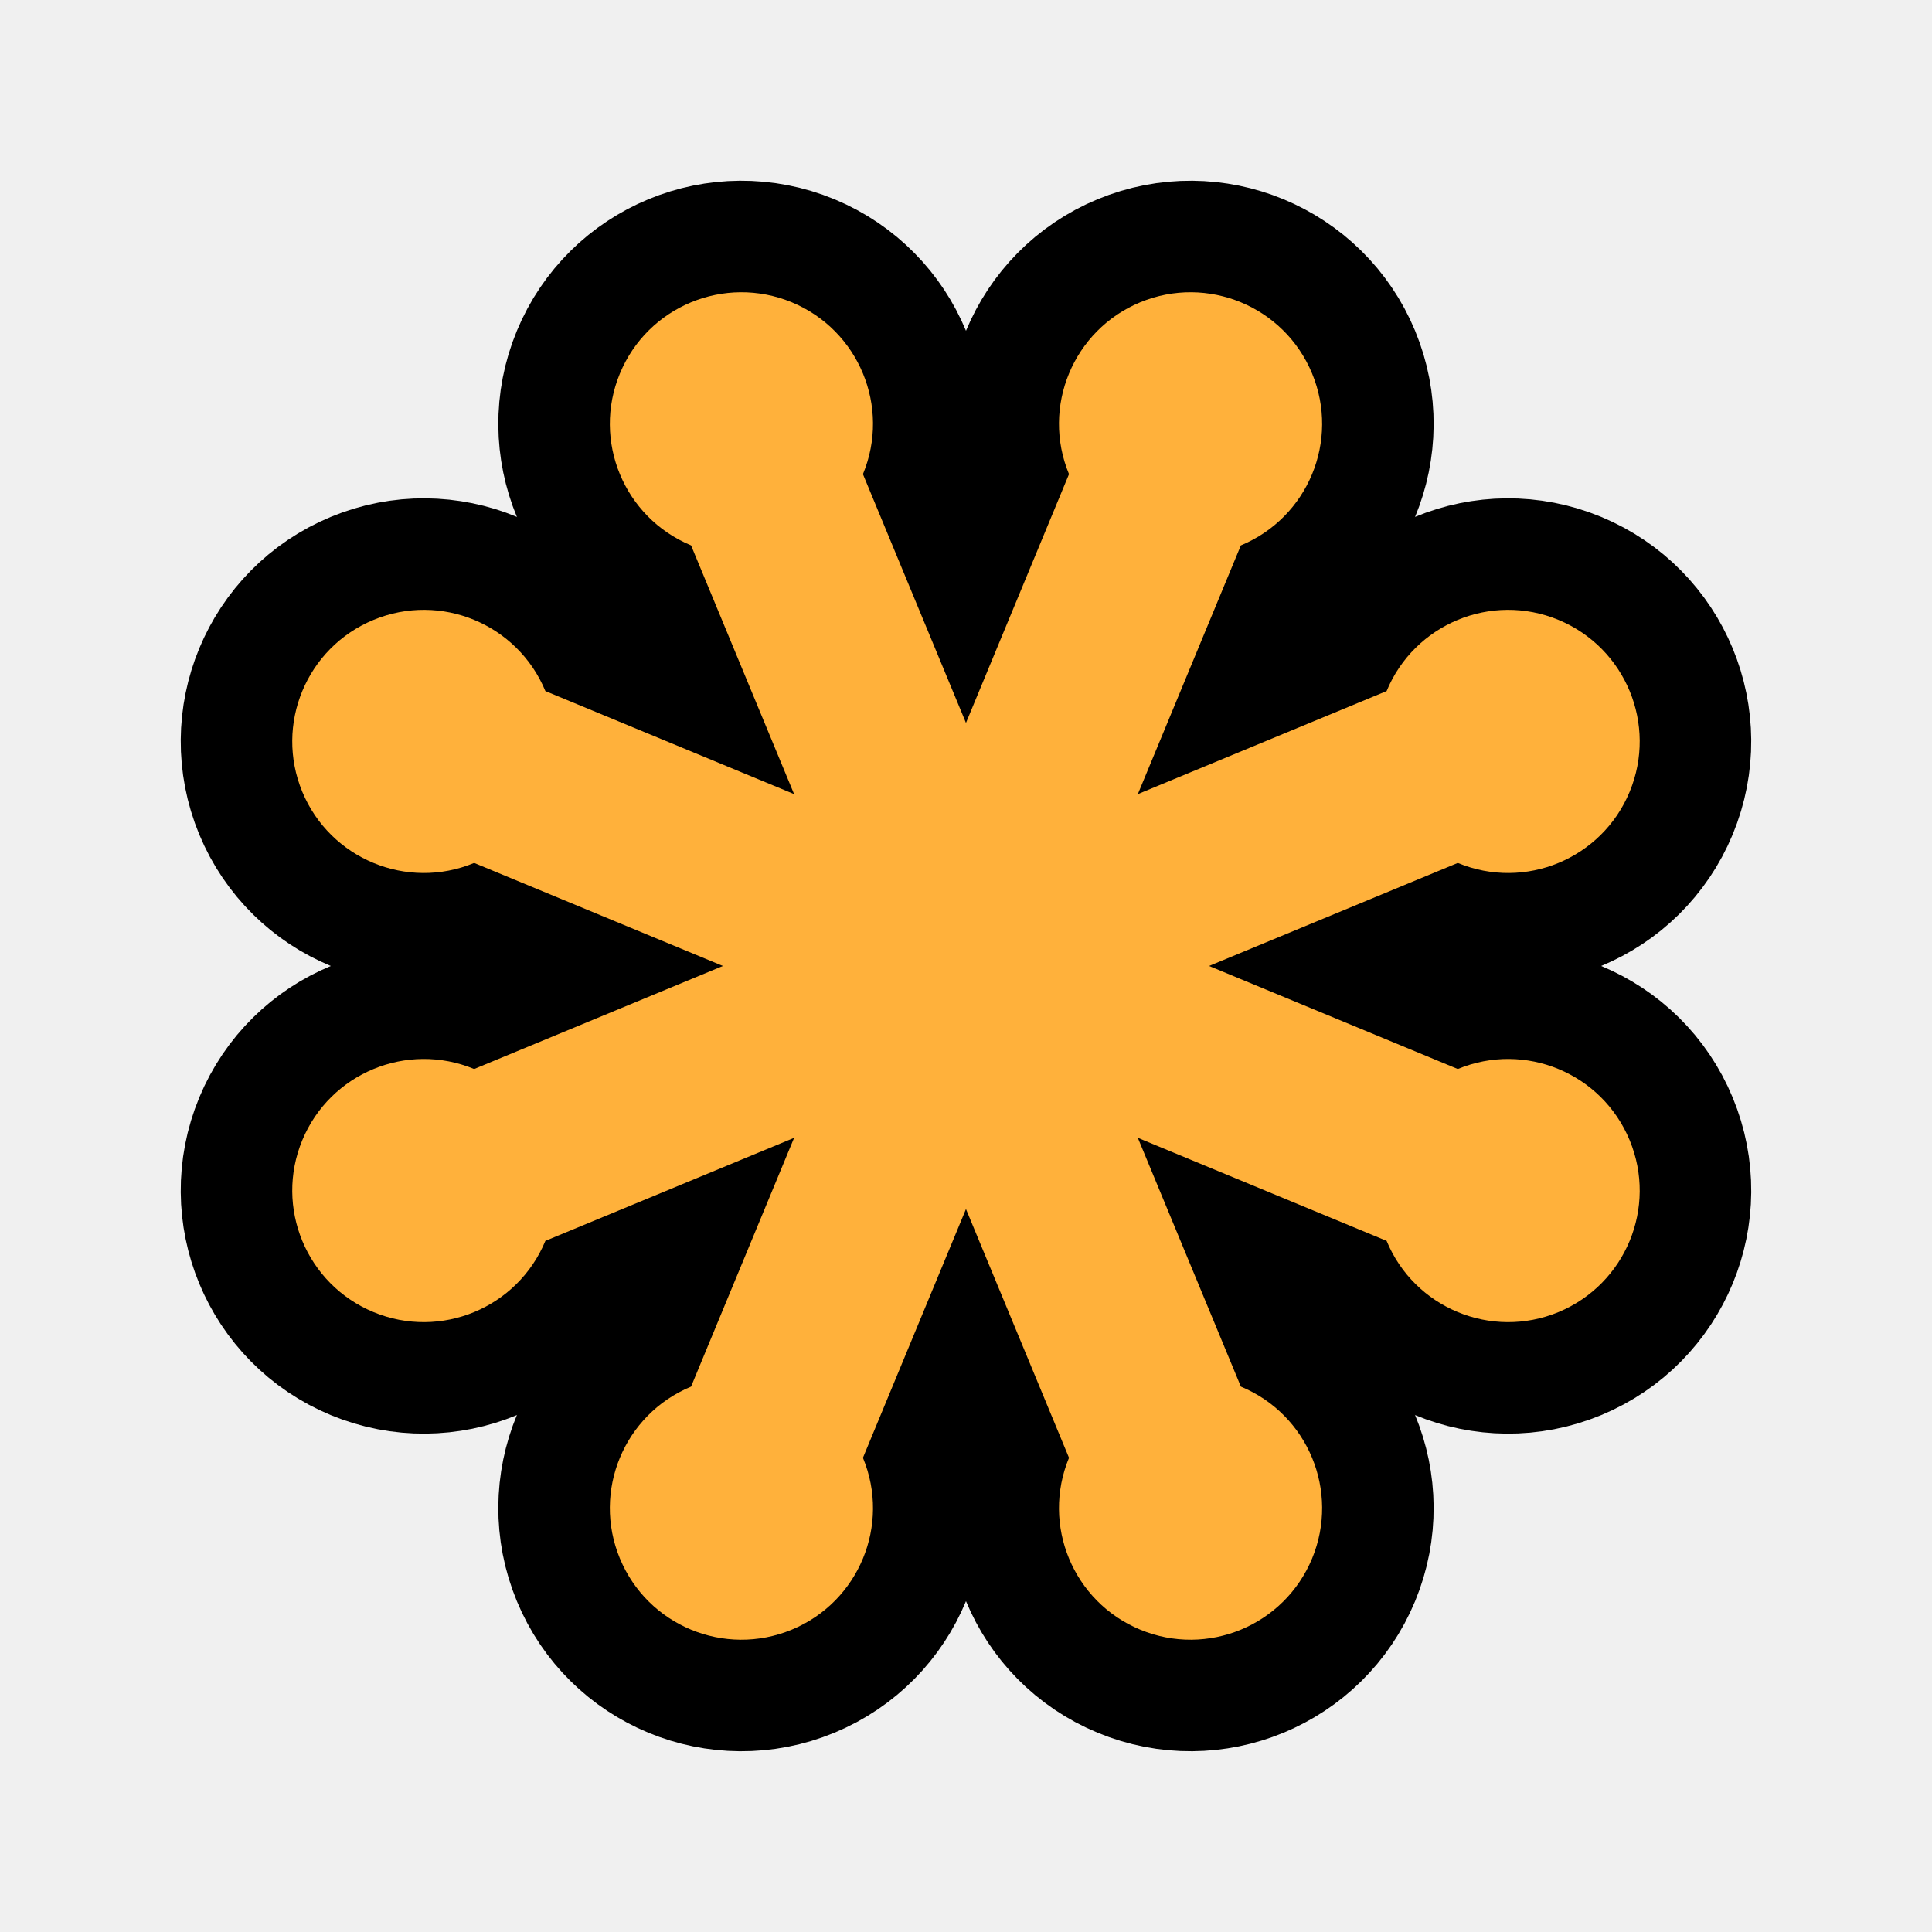
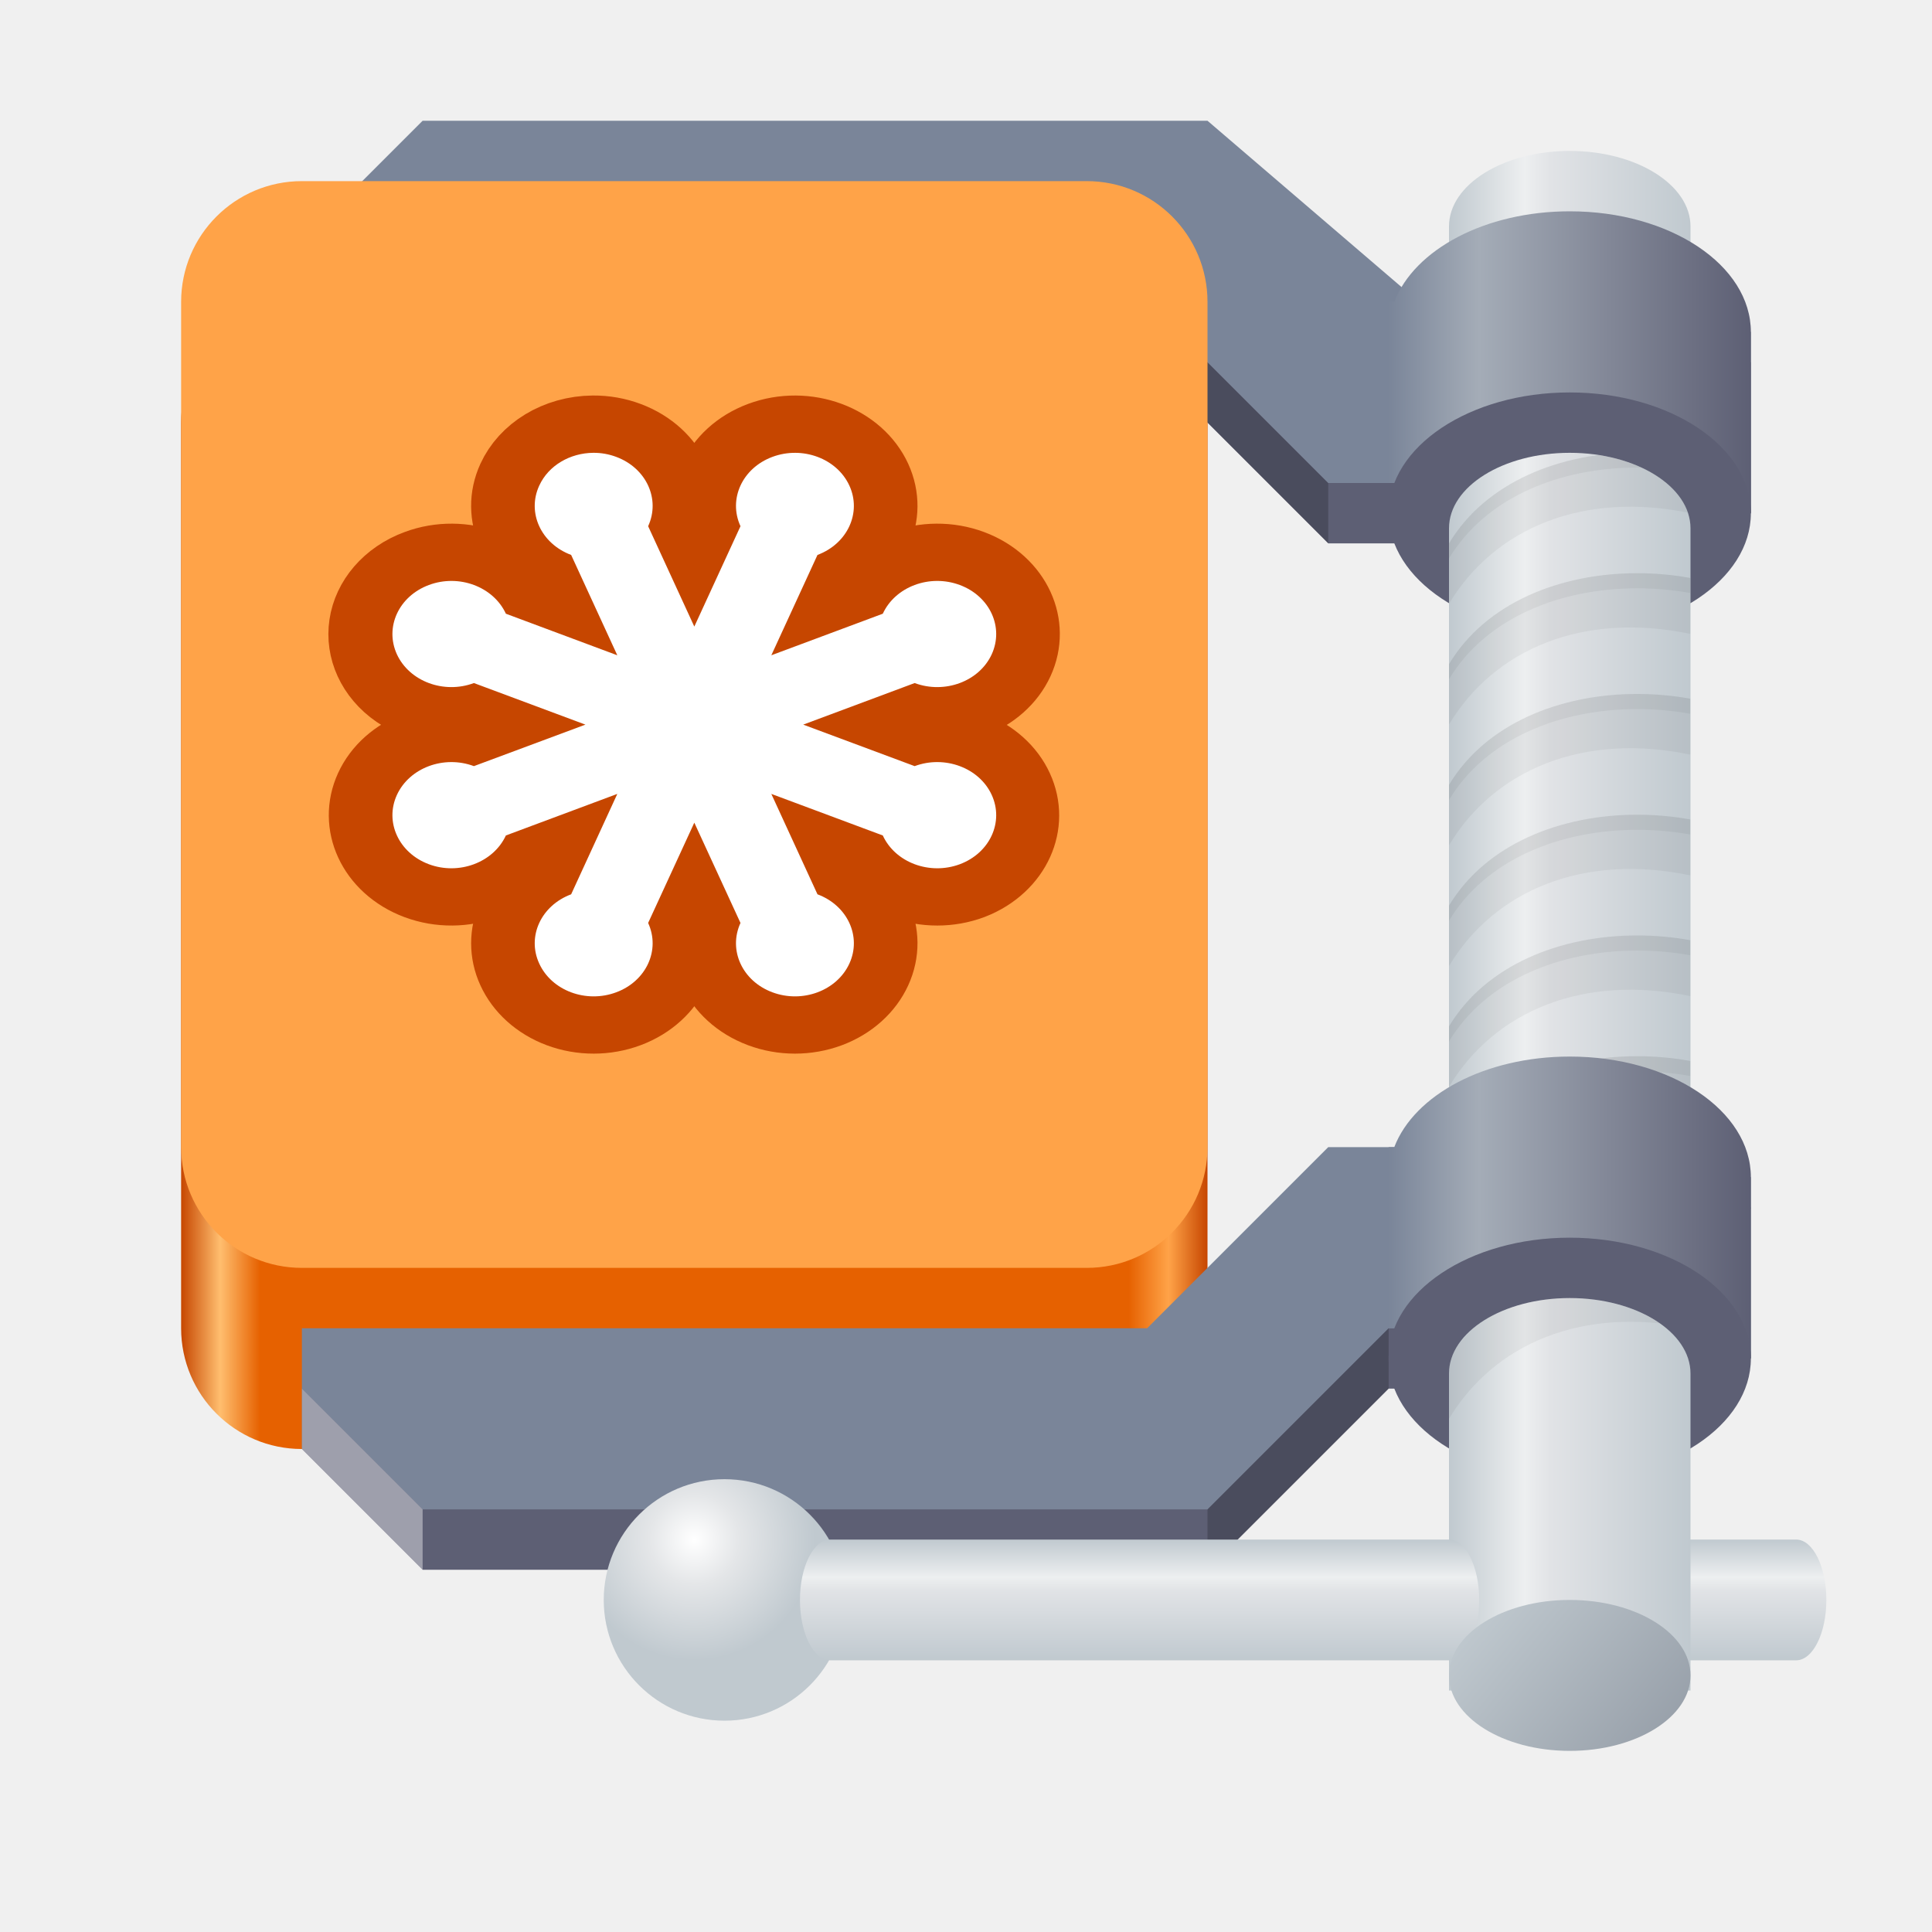
- <svg xmlns="http://www.w3.org/2000/svg" height="128px" viewBox="0 0 128 128" width="128px">
-   <g fill="#ffb13b">
-     <g stroke="#000000" stroke-width="38.009">
-       <path d="m -84.148 -15.853 c -8.757 -8.749 -22.951 -8.753 -31.699 0.004 c -8.762 8.752 -8.757 22.942 -0.005 31.703 c 8.757 8.749 22.951 8.753 31.699 -0.004 l 168.303 -0.003 c 8.752 8.762 22.941 8.757 31.703 0.005 c 8.749 -8.757 8.753 -22.951 -0.004 -31.7 c -8.752 -8.762 -22.941 -8.757 -31.703 -0.005 z m 0 0" transform="matrix(0.35919 0.14878 -0.148781 0.359188 63.99924 63.99886)" />
-       <path d="m -84.153 -15.85 c -8.749 -8.757 -22.943 -8.753 -31.7 -0.004 c -8.752 8.762 -8.757 22.952 0.005 31.703 c 8.749 8.757 22.943 8.753 31.7 0.004 l 168.294 -0 c 8.762 8.752 22.952 8.757 31.703 -0.005 c 8.757 -8.749 8.753 -22.943 0.004 -31.699 c -8.762 -8.752 -22.952 -8.757 -31.703 0.005 z m 0 0" transform="matrix(0.148781 0.359188 -0.35919 0.14878 63.99924 63.99886)" />
-       <path d="m -84.145 -15.848 c -8.761 -8.758 -22.951 -8.753 -31.703 -0.005 c -8.758 8.761 -8.753 22.951 -0.005 31.703 c 8.761 8.758 22.951 8.753 31.703 0.005 l 168.304 -0.004 c 8.748 8.753 22.942 8.757 31.7 -0.004 c 8.753 -8.748 8.757 -22.941 -0.004 -31.699 c -8.748 -8.753 -22.942 -8.757 -31.7 0.004 z m 0 0" transform="matrix(-0.148781 0.359188 -0.35919 -0.14878 63.99924 63.99886)" />
-       <path d="m -84.147 -15.848 c -8.758 -8.761 -22.952 -8.757 -31.699 -0.004 c -8.761 8.758 -8.757 22.952 -0.004 31.7 c 8.758 8.761 22.952 8.757 31.699 0.004 l 168.303 0.003 c 8.753 8.748 22.943 8.753 31.703 -0.005 c 8.748 -8.753 8.753 -22.943 -0.005 -31.703 c -8.753 -8.748 -22.943 -8.753 -31.703 0.005 z m 0 0" transform="matrix(-0.35919 0.14878 -0.148781 -0.359188 63.99924 63.99886)" />
+ <svg xmlns="http://www.w3.org/2000/svg" xmlns:xlink="http://www.w3.org/1999/xlink" height="128" width="128">
+   <linearGradient id="a" gradientUnits="userSpaceOnUse">
+     <stop offset="0" stop-color="#c0c9cf" />
+     <stop offset=".313" stop-color="#edeff0" />
+     <stop offset=".422" stop-color="#e1e3e6" />
+     <stop offset="1" stop-color="#c0c9cf" />
+   </linearGradient>
+   <linearGradient id="d" x1="96" x2="112" xlink:href="#a" y1="17" y2="17" />
+   <linearGradient id="e" gradientUnits="userSpaceOnUse" x1="12" x2="80" y1="56" y2="56">
+     <stop offset="0" stop-color="#c64600" />
+     <stop offset=".038" stop-color="#ffbe6f" />
+     <stop offset=".077" stop-color="#e66100" />
+     <stop offset=".923" stop-color="#e66100" />
+     <stop offset=".962" stop-color="#ffa348" />
+     <stop offset="1" stop-color="#c64600" />
+   </linearGradient>
+   <linearGradient id="b" gradientUnits="userSpaceOnUse">
+     <stop offset="0" stop-color="#7a8599" />
+     <stop offset=".249" stop-color="#a4acb7" />
+     <stop offset="1" stop-color="#5d5f74" />
+   </linearGradient>
+   <linearGradient id="f" x1="92" x2="116" xlink:href="#b" y1="22" y2="22" />
+   <linearGradient id="g" x1="96" x2="112" xlink:href="#a" y1="65" y2="65" />
+   <clipPath id="h">
+     <path d="M96 30h16v50H96zm0 0" />
+   </clipPath>
+   <clipPath id="i">
+     <path d="M104 30c-4.418 0-8 2.238-8 5v45h16V35c0-2.762-3.582-5-8-5zm0 0" />
+   </clipPath>
+   <filter id="c" height="100%" width="100%" x="0%" y="0%">
+     <feColorMatrix in="SourceGraphic" values="0 0 0 0 1 0 0 0 0 1 0 0 0 0 1 0 0 0 1 0" />
+   </filter>
+   <mask id="k">
+     <g filter="url(#c)">
+       <path fill-opacity=".05" d="M0 0h128v128H0z" />
    </g>
-     <path d="m 36.133 45.785 c -1.844 -4.445 -6.941 -6.559 -11.387 -4.715 c -4.449 1.84 -6.559 6.938 -4.719 11.387 c 1.844 4.445 6.941 6.559 11.387 4.715 l 60.453 25.039 c 1.84 4.449 6.938 6.559 11.387 4.719 c 4.445 -1.844 6.559 -6.941 4.715 -11.387 c -1.84 -4.449 -6.938 -6.559 -11.387 -4.719 z m 0 0" />
-     <path d="m 57.172 31.414 c 1.844 -4.445 -0.27 -9.543 -4.715 -11.387 c -4.449 -1.84 -9.547 0.27 -11.387 4.719 c -1.844 4.445 0.27 9.543 4.715 11.387 l 25.039 60.449 c -1.84 4.449 0.27 9.547 4.719 11.387 c 4.445 1.844 9.543 -0.27 11.387 -4.715 c 1.84 -4.449 -0.27 -9.547 -4.719 -11.387 z m 0 0" />
-     <path d="m 82.211 36.133 c 4.449 -1.844 6.559 -6.941 4.719 -11.387 c -1.844 -4.449 -6.941 -6.559 -11.387 -4.719 c -4.449 1.844 -6.559 6.941 -4.719 11.387 l -25.039 60.453 c -4.445 1.84 -6.559 6.938 -4.715 11.387 c 1.84 4.445 6.938 6.559 11.387 4.715 c 4.445 -1.84 6.559 -6.938 4.715 -11.387 z m 0 0" />
-     <path d="m 96.582 57.172 c 4.449 1.844 9.547 -0.27 11.387 -4.715 c 1.844 -4.449 -0.27 -9.547 -4.715 -11.387 c -4.449 -1.844 -9.547 0.27 -11.387 4.715 l -60.453 25.039 c -4.445 -1.84 -9.543 0.27 -11.387 4.719 c -1.84 4.445 0.27 9.543 4.719 11.387 c 4.445 1.84 9.543 -0.27 11.387 -4.719 z m 0 0" />
+   </mask>
+   <clipPath id="j">
+     <path d="M0 0h192v152H0z" />
+   </clipPath>
+   <mask id="m">
+     <g filter="url(#c)">
+       <path fill-opacity=".05" d="M0 0h128v128H0z" />
+     </g>
+   </mask>
+   <clipPath id="l">
+     <path d="M0 0h192v152H0z" />
+   </clipPath>
+   <linearGradient id="n" x1="92" x2="116" xlink:href="#b" y1="78" y2="78" />
+   <linearGradient id="o" gradientTransform="matrix(1 0 0 2 57 -454)" x1="54" x2="54" xlink:href="#a" y1="278" y2="282" />
+   <linearGradient id="p" x1="96" x2="112" xlink:href="#a" y1="93" y2="93" />
+   <radialGradient id="q" cx="46" cy="102" gradientUnits="userSpaceOnUse" r="8">
+     <stop offset="0" stop-color="#fff" />
+     <stop offset=".375" stop-color="#e4e6e8" />
+     <stop offset="1" stop-color="#c0c9cf" />
+   </radialGradient>
+   <linearGradient id="r" gradientTransform="matrix(1 0 0 2 0 -454)" x1="54" x2="54" xlink:href="#a" y1="278" y2="282" />
+   <linearGradient id="s" gradientTransform="rotate(180 104 197)" gradientUnits="userSpaceOnUse" x1="92.395" x2="108" y1="277.155" y2="290">
+     <stop offset="0" stop-color="#8a929d" />
+     <stop offset="1" stop-color="#c0c9cf" />
+   </linearGradient>
+   <clipPath id="t">
+     <path d="M96 86h16v42H96zm0 0" />
+   </clipPath>
+   <clipPath id="u">
+     <path d="M104 86c-4.418 0-8 2.238-8 5v45h16V91c0-2.762-3.582-5-8-5zm0 0" />
+   </clipPath>
+   <mask id="w">
+     <g filter="url(#c)">
+       <path fill-opacity=".05" d="M0 0h128v128H0z" />
+     </g>
+   </mask>
+   <clipPath id="v">
+     <path d="M0 0h192v152H0z" />
+   </clipPath>
+   <path d="M104 10c-4.418 0-8 2.238-8 5v9h16v-9c0-2.762-3.582-5-8-5zm0 0" fill="url(#d)" />
+   <path d="M20 20h52a8 8 0 0 1 8 8v60a8 8 0 0 1-8 8H20a8 8 0 0 1-8-8V28a8 8 0 0 1 8-8zm0 0" fill="url(#e)" />
+   <path d="m28 12-8 8v4h56l12 12h26l2-2V24H94L80 12zm60 68L76 92H20v4l8 8h52l12-12h22l2-2-2-2 2-8zm0 0" fill="#5d5f74" />
+   <path d="M88 36v-4L76 20v4zm0 0" fill-opacity=".2" />
+   <path d="m28 8-8 8v4h56l12 12h26l2 2V22l-2-2H94L80 8zm60 68L76 88H20v4l8 8h52l12-12h22l2 2V78l-2.035-2zm0 0" fill="#7a8599" />
+   <path d="M20 12h52a8 8 0 0 1 8 8v56a8 8 0 0 1-8 8H20a8 8 0 0 1-8-8V20a8 8 0 0 1 8-8zm0 0" fill="#ffa348" />
+   <g fill="#fff">
+     <path d="M39.305 204a3.903 3.903 0 0 0-3.578 2.412 3.905 3.905 0 0 0 2.113 5.103l3.058 7.384-7.382-3.058a3.905 3.905 0 0 0-5.102-2.113 3.904 3.904 0 1 0 2.984 7.215l7.387 3.059-7.387 3.054a3.905 3.905 0 1 0-2.984 7.22 3.907 3.907 0 0 0 5.102-2.117l7.382-3.06-3.058 7.39a3.898 3.898 0 0 0-2.113 5.098 3.898 3.898 0 0 0 5.101 2.113 3.905 3.905 0 0 0 2.113-5.103l3.059-7.38 3.059 7.38a3.905 3.905 0 0 0 2.113 5.103 3.898 3.898 0 0 0 5.101-2.113 3.902 3.902 0 0 0-2.113-5.098l-3.058-7.39 7.386 3.06a3.903 3.903 0 0 0 5.102 2.117 3.908 3.908 0 0 0-2.992-7.22l-7.383-3.054 7.383-3.06a3.905 3.905 0 1 0-2.11-5.102l-7.386 3.06 3.058-7.385a3.908 3.908 0 0 0 2.113-5.103 3.905 3.905 0 0 0-7.215 2.99L46 216.786l-3.059-7.384a3.905 3.905 0 0 0-2.113-5.103 3.85 3.85 0 0 0-1.523-.299zm0 0" stroke="#c64600" stroke-width="8.431" transform="matrix(1 0 0 .90031 0 -153.664)" />
+     <path d="M39.305 30c-1.52.012-2.961.824-3.578 2.172-.829 1.793.12 3.848 2.113 4.594l3.058 6.648-7.382-2.754c-.828-1.793-3.114-2.648-5.102-1.902-1.996.742-2.941 2.797-2.117 4.594.828 1.793 3.11 2.644 5.101 1.902l7.387 2.754-7.387 2.75c-1.992-.742-4.273.11-5.101 1.906-.824 1.793.121 3.848 2.117 4.594 1.988.742 4.273-.11 5.102-1.906l7.382-2.754-3.058 6.652c-1.992.742-2.942 2.797-2.113 4.59.824 1.797 3.109 2.648 5.101 1.902 1.992-.742 2.938-2.797 2.113-4.594L46 54.504l3.059 6.644c-.825 1.797.12 3.852 2.113 4.594 1.992.746 4.277-.105 5.101-1.902.825-1.793-.12-3.848-2.113-4.59l-3.058-6.652 7.386 2.754c.825 1.796 3.106 2.648 5.102 1.906 1.992-.746 2.937-2.801 2.113-4.594-.824-1.797-3.11-2.648-5.105-1.906l-7.383-2.75 7.383-2.754c1.996.742 4.28-.11 5.105-1.902.824-1.797-.121-3.852-2.113-4.594-1.996-.746-4.278.11-5.102 1.902l-7.386 2.754 3.058-6.648c1.992-.746 2.938-2.801 2.113-4.594-.824-1.797-3.109-2.645-5.101-1.902-1.992.742-2.938 2.796-2.113 4.593L46 41.512l-3.059-6.649c.825-1.797-.12-3.851-2.113-4.593a4.223 4.223 0 0 0-1.523-.27zm0 0" />
+     <path d="M28 104v-4l-8-8v4zm0 0" fill-opacity=".4" />
+   </g>
+   <path d="M80 104v-4l12-12v4zm0 0" fill-opacity=".2" />
+   <path d="M104 14c-5.613 0-10.3 2.543-11.625 6H92v12h22l2 2V22c0-4.434-5.352-8-12-8zm0 0" fill="url(#f)" />
+   <path d="M104 26c6.629 0 12 3.582 12 8s-5.371 8-12 8-12-3.582-12-8 5.371-8 12-8zm0 0" fill="#5d5f74" />
+   <path d="M104 30c-4.418 0-8 2.238-8 5v45h16V35c0-2.762-3.582-5-8-5zm0 0" fill="url(#g)" />
+   <g clip-path="url(#h)">
+     <g clip-path="url(#i)">
+       <g clip-path="url(#j)" mask="url(#k)" transform="translate(-8 -16)">
+         <path d="M116.477 45.977c-5.102-.004-10.04 1.96-12.477 6.023v1c2.438-4.063 7.375-6.027 12.477-6.023 1.175 0 2.359.105 3.523.316v-1a19.797 19.797 0 0 0-3.523-.316zm0 8c-5.102-.004-10.04 1.96-12.477 6.023v1c2.438-4.063 7.375-6.027 12.477-6.023 1.175 0 2.359.105 3.523.316v-1a19.797 19.797 0 0 0-3.523-.316zm0 8c-5.102-.004-10.04 1.96-12.477 6.023v1c2.438-4.063 7.375-6.027 12.477-6.023 1.175 0 2.359.105 3.523.316v-1a19.797 19.797 0 0 0-3.523-.316zm0 8c-5.102-.004-10.04 1.96-12.477 6.023v1c2.438-4.063 7.375-6.027 12.477-6.023 1.175 0 2.359.105 3.523.316v-1a19.797 19.797 0 0 0-3.523-.316zm0 8c-5.102-.004-10.04 1.96-12.477 6.023v1c2.438-4.063 7.375-6.027 12.477-6.023 1.175 0 2.359.105 3.523.316v-1a19.797 19.797 0 0 0-3.523-.316zm0 8c-5.102-.004-10.04 1.96-12.477 6.023v1c2.438-4.063 7.375-6.027 12.477-6.023 1.175 0 2.359.105 3.523.316v-1a19.797 19.797 0 0 0-3.523-.316zm0 0" />
+       </g>
+       <g clip-path="url(#l)" mask="url(#m)" transform="translate(-8 -16)">
+         <path d="M116.477 45.977c-5.102-.004-10.04 1.96-12.477 6.023v4c3-5 8.898-7.492 16-6v-3.707a19.797 19.797 0 0 0-3.523-.316zm0 8c-5.102-.004-10.04 1.96-12.477 6.023v4c3-5 8.898-7.492 16-6v-3.707a19.797 19.797 0 0 0-3.523-.316zm0 8c-5.102-.004-10.04 1.96-12.477 6.023v4c3-5 8.898-7.492 16-6v-3.707a19.797 19.797 0 0 0-3.523-.316zm0 8c-5.102-.004-10.04 1.96-12.477 6.023v4c3-5 8.898-7.492 16-6v-3.707a19.797 19.797 0 0 0-3.523-.316zm0 8c-5.102-.004-10.04 1.96-12.477 6.023v4c3-5 8.898-7.492 16-6v-3.707a19.797 19.797 0 0 0-3.523-.316zm0 8c-5.102-.004-10.04 1.96-12.477 6.023v4c3-5 8.898-7.492 16-6v-3.707a19.797 19.797 0 0 0-3.523-.316zm0 0" />
+       </g>
+     </g>
+   </g>
+   <path d="M104 70c-5.613 0-10.3 2.543-11.625 6H92v12h22l2 2V78c0-4.434-5.352-8-12-8zm0 0" fill="url(#n)" />
+   <path d="M104 82c6.629 0 12 3.582 12 8s-5.371 8-12 8-12-3.582-12-8 5.371-8 12-8zm0 0" fill="#5d5f74" />
+   <path d="M112 102h7c1.105 0 2 1.79 2 4s-.895 4-2 4h-7c-1.105 0-2-1.79-2-4s.895-4 2-4zm0 0" fill="url(#o)" />
+   <path d="M104 86c-4.418 0-8 2.238-8 5v21h16V91c0-2.762-3.582-5-8-5zm0 0" fill="url(#p)" />
+   <path d="M56 106a8 8 0 1 1-16 0 8 8 0 0 1 16 0zm0 0" fill="url(#q)" />
+   <path d="M55 102h41c1.105 0 2 1.79 2 4s-.895 4-2 4H55c-1.105 0-2-1.79-2-4s.895-4 2-4zm0 0" fill="url(#r)" />
+   <path d="M96 111c0-2.762 3.582-5 8-5s8 2.238 8 5-3.582 5-8 5-8-2.238-8-5zm0 0" fill="url(#s)" />
+   <g clip-path="url(#t)">
+     <g clip-path="url(#u)">
+       <g clip-path="url(#v)" mask="url(#w)" transform="translate(-8 -16)">
+         <path d="M116.477 99.977c-5.102-.004-10.04 1.96-12.477 6.023v4c3-5 8.898-7.492 16-6v-3.707a19.797 19.797 0 0 0-3.523-.316zm0 0" />
+       </g>
+     </g>
  </g>
</svg>
